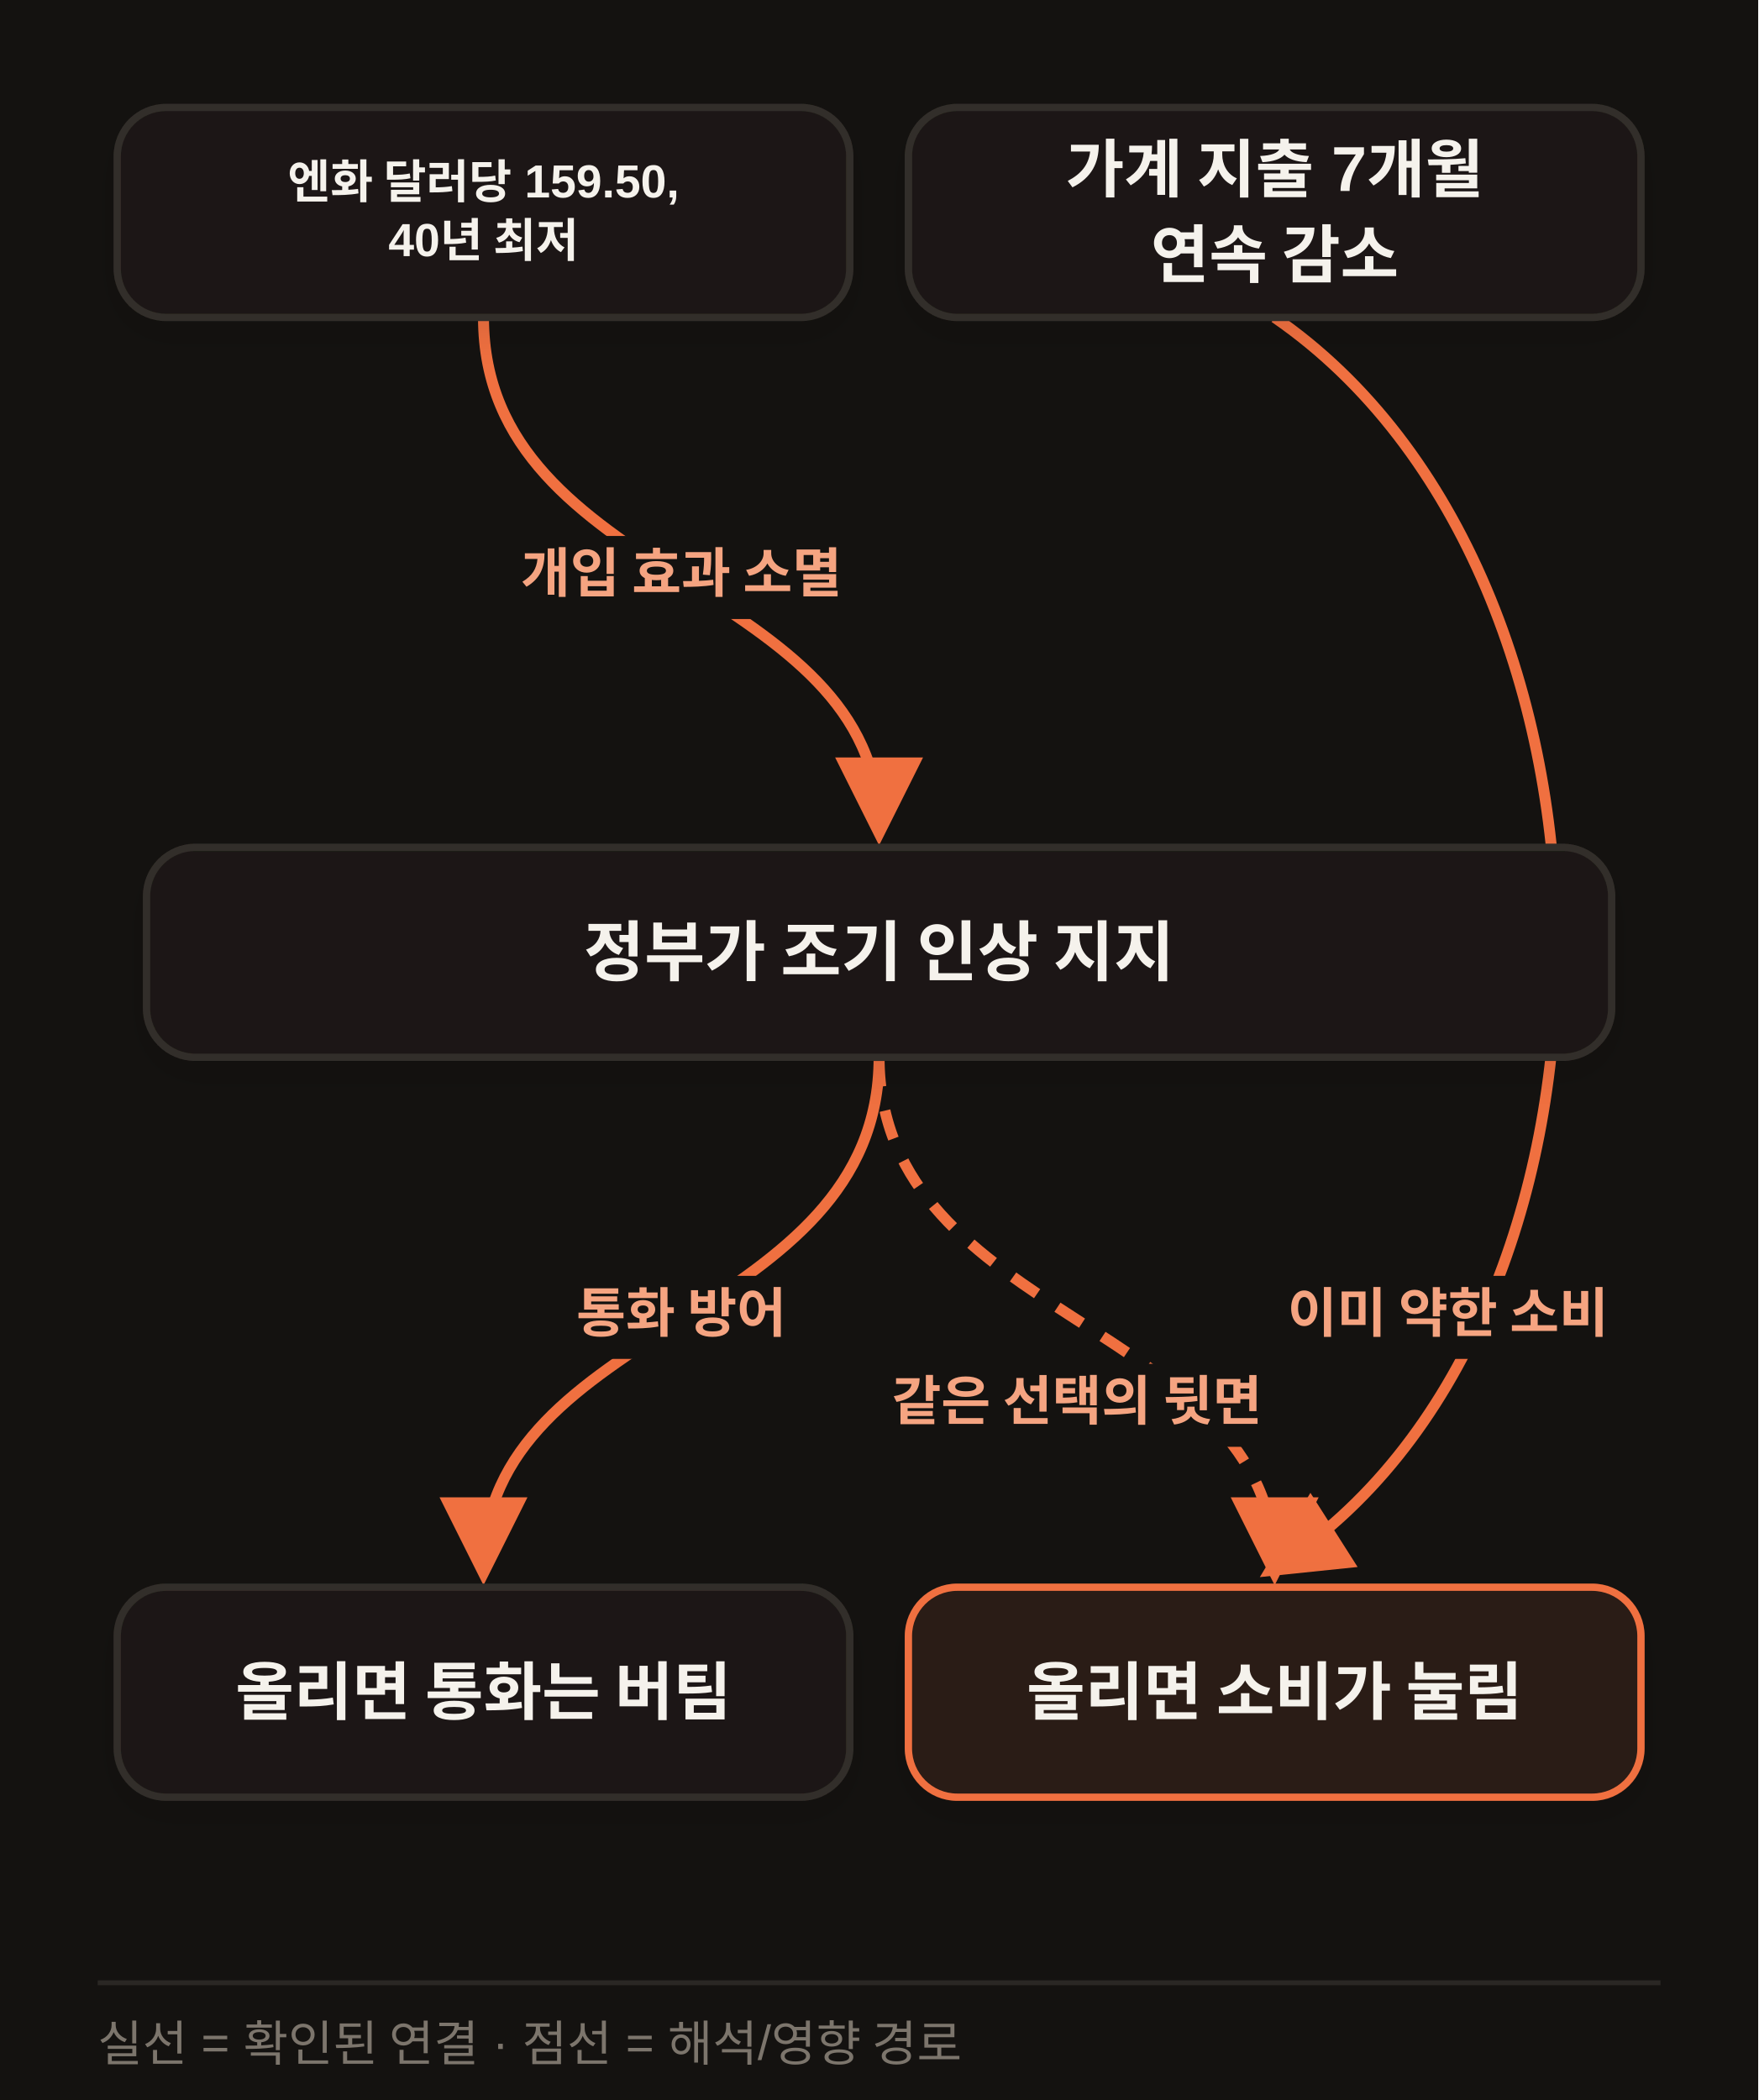
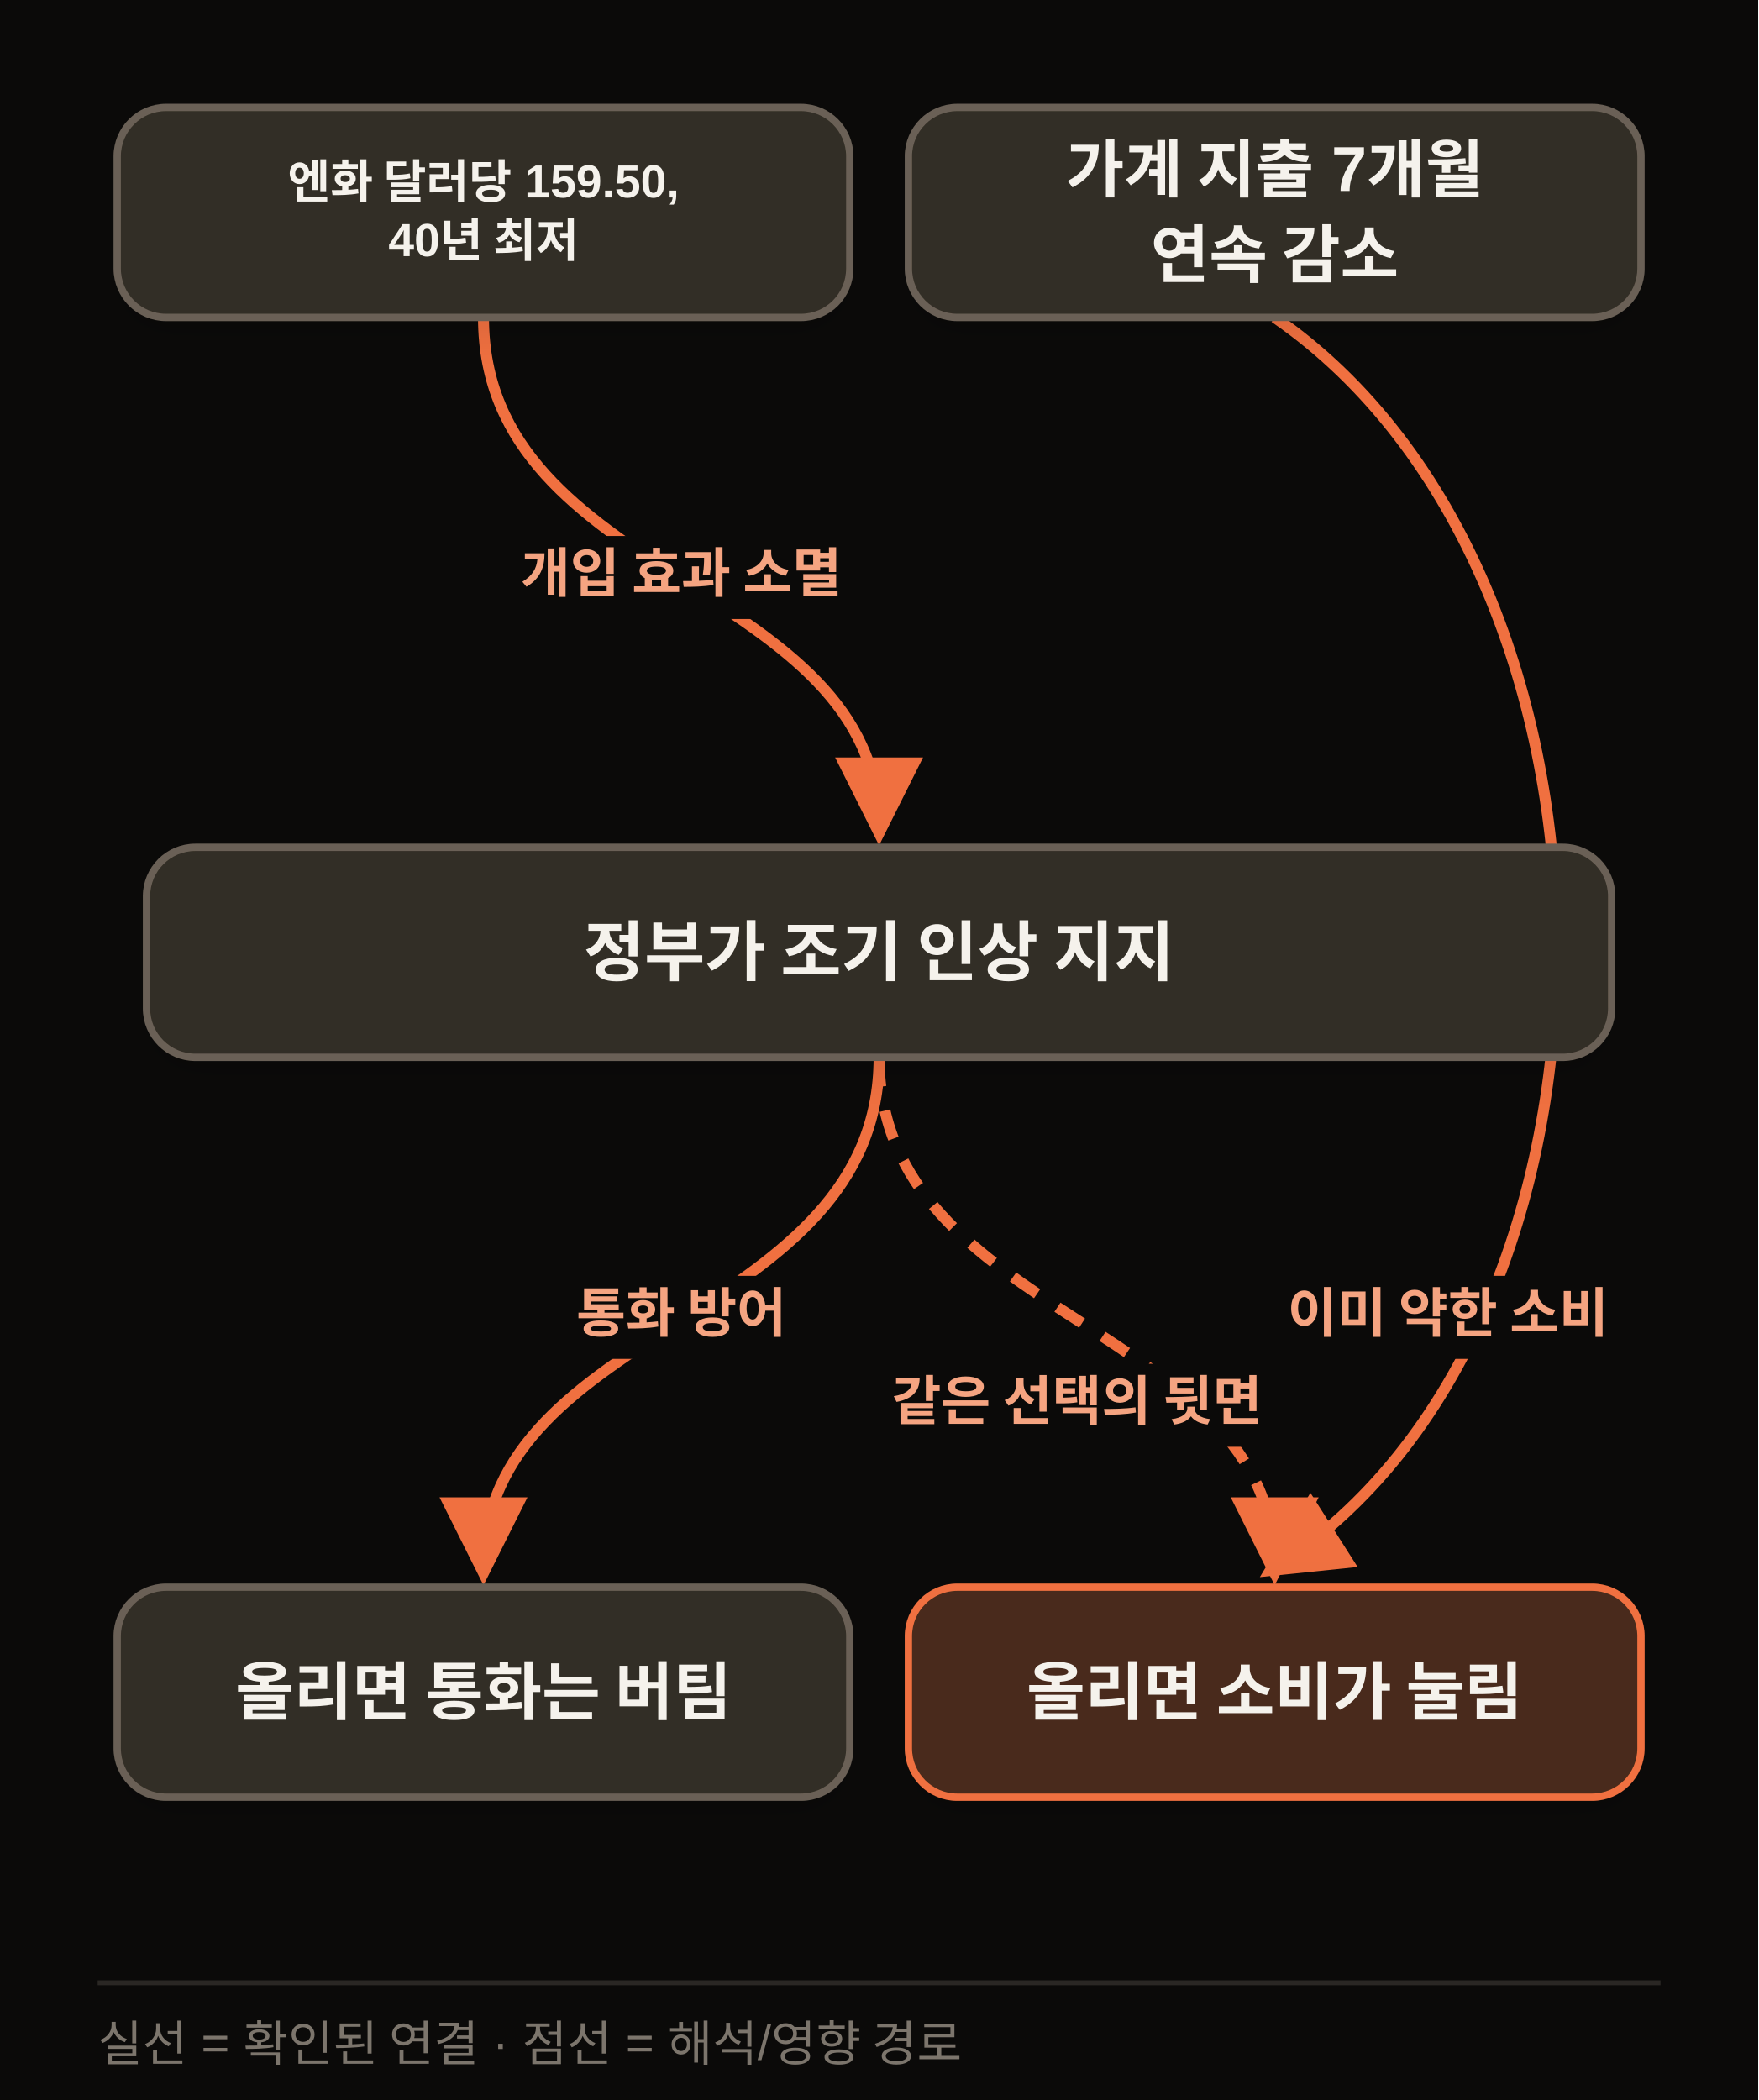
<svg xmlns="http://www.w3.org/2000/svg" width="720" height="860" viewBox="0 0 720 860" class="morning-diagram morning-diagram-mobile" data-mobile-layout="same-topology" data-motion-orientation="TB" data-motion-steps="5">
  <defs>
    <filter id="shadow" x="-20%" y="-20%" width="140%" height="160%">
      <feDropShadow dx="0" dy="6" stdDeviation="8" flood-color="#111111" flood-opacity=".09" />
    </filter>
    <marker id="arrow" viewBox="0 0 10 10" refX="8" refY="5" markerWidth="8" markerHeight="8" orient="auto-start-reverse">
      <path d="M 0 0 L 10 5 L 0 10 z" fill="#F07040" />
    </marker>
  </defs>
-   <rect width="720" height="860" fill="#141210" />
+   <rect width="720" height="860" fill="#0B0A09" />
  <g class="motion-step motion-edge" data-motion-step="1" data-from="A" data-to="B" style="--motion-delay:1360ms">
    <path d="M 198.0 130.0 C 198.0 238.5, 360.0 238.5, 360.0 339.0" fill="none" stroke="#F07040" stroke-width="4.5" marker-end="url(#arrow)" />
-     <rect x="176.0" y="219.5" width="206" height="34" rx="17" fill="#141210" />
+     <rect x="176.0" y="219.5" width="206" height="34" rx="17" fill="#0B0A09" />
    <text x="279.0" y="242.5" text-anchor="middle" font-family="Apple SD Gothic Neo,Malgun Gothic,Arial,sans-serif" font-size="22" font-weight="800" fill="#F5A481">개입 효과 소멸</text>
  </g>
  <g class="motion-step motion-edge" data-motion-step="3" data-from="B" data-to="D" style="--motion-delay:2720ms">
    <path d="M 360.0 433.0 C 360.0 541.5, 198.0 541.5, 198.0 642.0" fill="none" stroke="#F07040" stroke-width="4.5" marker-end="url(#arrow)" />
-     <rect x="207.5" y="522.5" width="143" height="34" rx="17" fill="#141210" />
+     <rect x="207.5" y="522.5" width="143" height="34" rx="17" fill="#0B0A09" />
    <text x="279.0" y="545.5" text-anchor="middle" font-family="Apple SD Gothic Neo,Malgun Gothic,Arial,sans-serif" font-size="22" font-weight="800" fill="#F5A481">통화 방어</text>
  </g>
  <g class="motion-step motion-edge" data-motion-step="3" data-from="C" data-to="E" style="--motion-delay:4760ms">
    <path d="M 522.0 130.0 C 676.0 236.1, 676.0 544.0, 522.0 642.0" fill="none" stroke="#F07040" stroke-width="4.5" marker-end="url(#arrow)" />
-     <rect x="490.0" y="522.5" width="206" height="34" rx="17" fill="#141210" />
+     <rect x="490.0" y="522.5" width="206" height="34" rx="17" fill="#0B0A09" />
    <text x="593.0" y="545.5" text-anchor="middle" font-family="Apple SD Gothic Neo,Malgun Gothic,Arial,sans-serif" font-size="22" font-weight="800" fill="#F5A481">이미 약한 소비</text>
  </g>
  <g class="motion-step motion-edge" data-motion-step="3" data-from="B" data-to="E" style="--motion-delay:4080ms">
    <path d="M 360.0 433.0 C 360.0 541.5, 522.0 541.5, 522.0 642.0" fill="none" stroke="#F07040" stroke-width="4.5" stroke-dasharray="12 10" marker-end="url(#arrow)" />
-     <rect x="327.5" y="558.5" width="227" height="34" rx="17" fill="#141210" />
+     <rect x="327.5" y="558.5" width="227" height="34" rx="17" fill="#0B0A09" />
    <text x="441.0" y="581.5" text-anchor="middle" font-family="Apple SD Gothic Neo,Malgun Gothic,Arial,sans-serif" font-size="22" font-weight="800" fill="#F5A481">같은 선택의 뒷면</text>
  </g>
  <g class="motion-step motion-node" data-motion-step="0" style="--motion-delay:0ms;--motion-accent-delay:640ms">
-     <rect class="motion-node-shape" x="48.0" y="44.0" width="300.0" height="86" rx="20" fill="#1C1917" stroke="#332E29" stroke-width="3" filter="url(#shadow)" />
+     <rect class="motion-node-shape" x="48.0" y="44.0" width="300.0" height="86" rx="20" fill="#332E26" stroke="#6B6156" stroke-width="3" filter="url(#shadow)" />
    <text x="198.0" y="74.5" text-anchor="middle" dominant-baseline="middle" font-family="Apple SD Gothic Neo,Malgun Gothic,Arial,sans-serif" font-size="19" font-weight="800" fill="#F5F2EC">엔화 달러당 159.50,</text>
    <text x="198.0" y="99.5" text-anchor="middle" dominant-baseline="middle" font-family="Apple SD Gothic Neo,Malgun Gothic,Arial,sans-serif" font-size="19" font-weight="800" fill="#F5F2EC">40년 최저</text>
  </g>
  <g class="motion-step motion-node" data-motion-step="0" style="--motion-delay:680ms;--motion-accent-delay:1320ms">
-     <rect class="motion-node-shape" x="372.0" y="44.0" width="300.0" height="86" rx="20" fill="#1C1917" stroke="#332E29" stroke-width="3" filter="url(#shadow)" />
+     <rect class="motion-node-shape" x="372.0" y="44.0" width="300.0" height="86" rx="20" fill="#332E26" stroke="#6B6156" stroke-width="3" filter="url(#shadow)" />
    <text x="522.0" y="69.5" text-anchor="middle" dominant-baseline="middle" font-family="Apple SD Gothic Neo,Malgun Gothic,Arial,sans-serif" font-size="26" font-weight="800" fill="#F5F2EC">가계 지출 7개월</text>
    <text x="522.0" y="104.5" text-anchor="middle" dominant-baseline="middle" font-family="Apple SD Gothic Neo,Malgun Gothic,Arial,sans-serif" font-size="26" font-weight="800" fill="#F5F2EC">연속 감소</text>
  </g>
  <g class="motion-step motion-node" data-motion-step="2" style="--motion-delay:2040ms;--motion-accent-delay:2680ms">
-     <rect class="motion-node-shape" x="60.0" y="347.0" width="600.0" height="86" rx="20" fill="#1C1917" stroke="#332E29" stroke-width="3" filter="url(#shadow)" />
+     <rect class="motion-node-shape" x="60.0" y="347.0" width="600.0" height="86" rx="20" fill="#332E26" stroke="#6B6156" stroke-width="3" filter="url(#shadow)" />
    <text x="360.0" y="390.0" text-anchor="middle" dominant-baseline="middle" font-family="Apple SD Gothic Neo,Malgun Gothic,Arial,sans-serif" font-size="27" font-weight="800" fill="#F5F2EC">정부가 조기 인상 지지</text>
  </g>
  <g class="motion-step motion-node" data-motion-step="4" style="--motion-delay:3400ms;--motion-accent-delay:4040ms">
-     <rect class="motion-node-shape" x="48.0" y="650.0" width="300.0" height="86" rx="20" fill="#1C1917" stroke="#332E29" stroke-width="3" filter="url(#shadow)" />
+     <rect class="motion-node-shape" x="48.0" y="650.0" width="300.0" height="86" rx="20" fill="#332E26" stroke="#6B6156" stroke-width="3" filter="url(#shadow)" />
    <text x="198.0" y="693.0" text-anchor="middle" dominant-baseline="middle" font-family="Apple SD Gothic Neo,Malgun Gothic,Arial,sans-serif" font-size="26" font-weight="800" fill="#F5F2EC">올리면 통화는 버팀</text>
  </g>
  <g class="motion-step motion-node motion-risk" data-motion-step="4" style="--motion-delay:5440ms;--motion-accent-delay:6080ms">
-     <rect class="motion-node-shape" x="372.0" y="650.0" width="300.0" height="86" rx="20" fill="#2A1C15" stroke="#F07040" stroke-width="3" filter="url(#shadow)" />
+     <rect class="motion-node-shape" x="372.0" y="650.0" width="300.0" height="86" rx="20" fill="#4A2C1A" stroke="#F07040" stroke-width="3" filter="url(#shadow)" />
    <text x="522.0" y="693.0" text-anchor="middle" dominant-baseline="middle" font-family="Apple SD Gothic Neo,Malgun Gothic,Arial,sans-serif" font-size="26" font-weight="800" fill="#F5F2EC">올리면 소비가 눌림</text>
  </g>
  <line x1="40" y1="812" x2="680" y2="812" stroke="#2A2724" stroke-width="2" />
  <text x="40" y="844" font-family="Apple SD Gothic Neo,Malgun Gothic,Arial,sans-serif" font-size="20" fill="#7C756C">실선 = 확인된 연결 · 점선 = 해석/영향 경로</text>
</svg>
